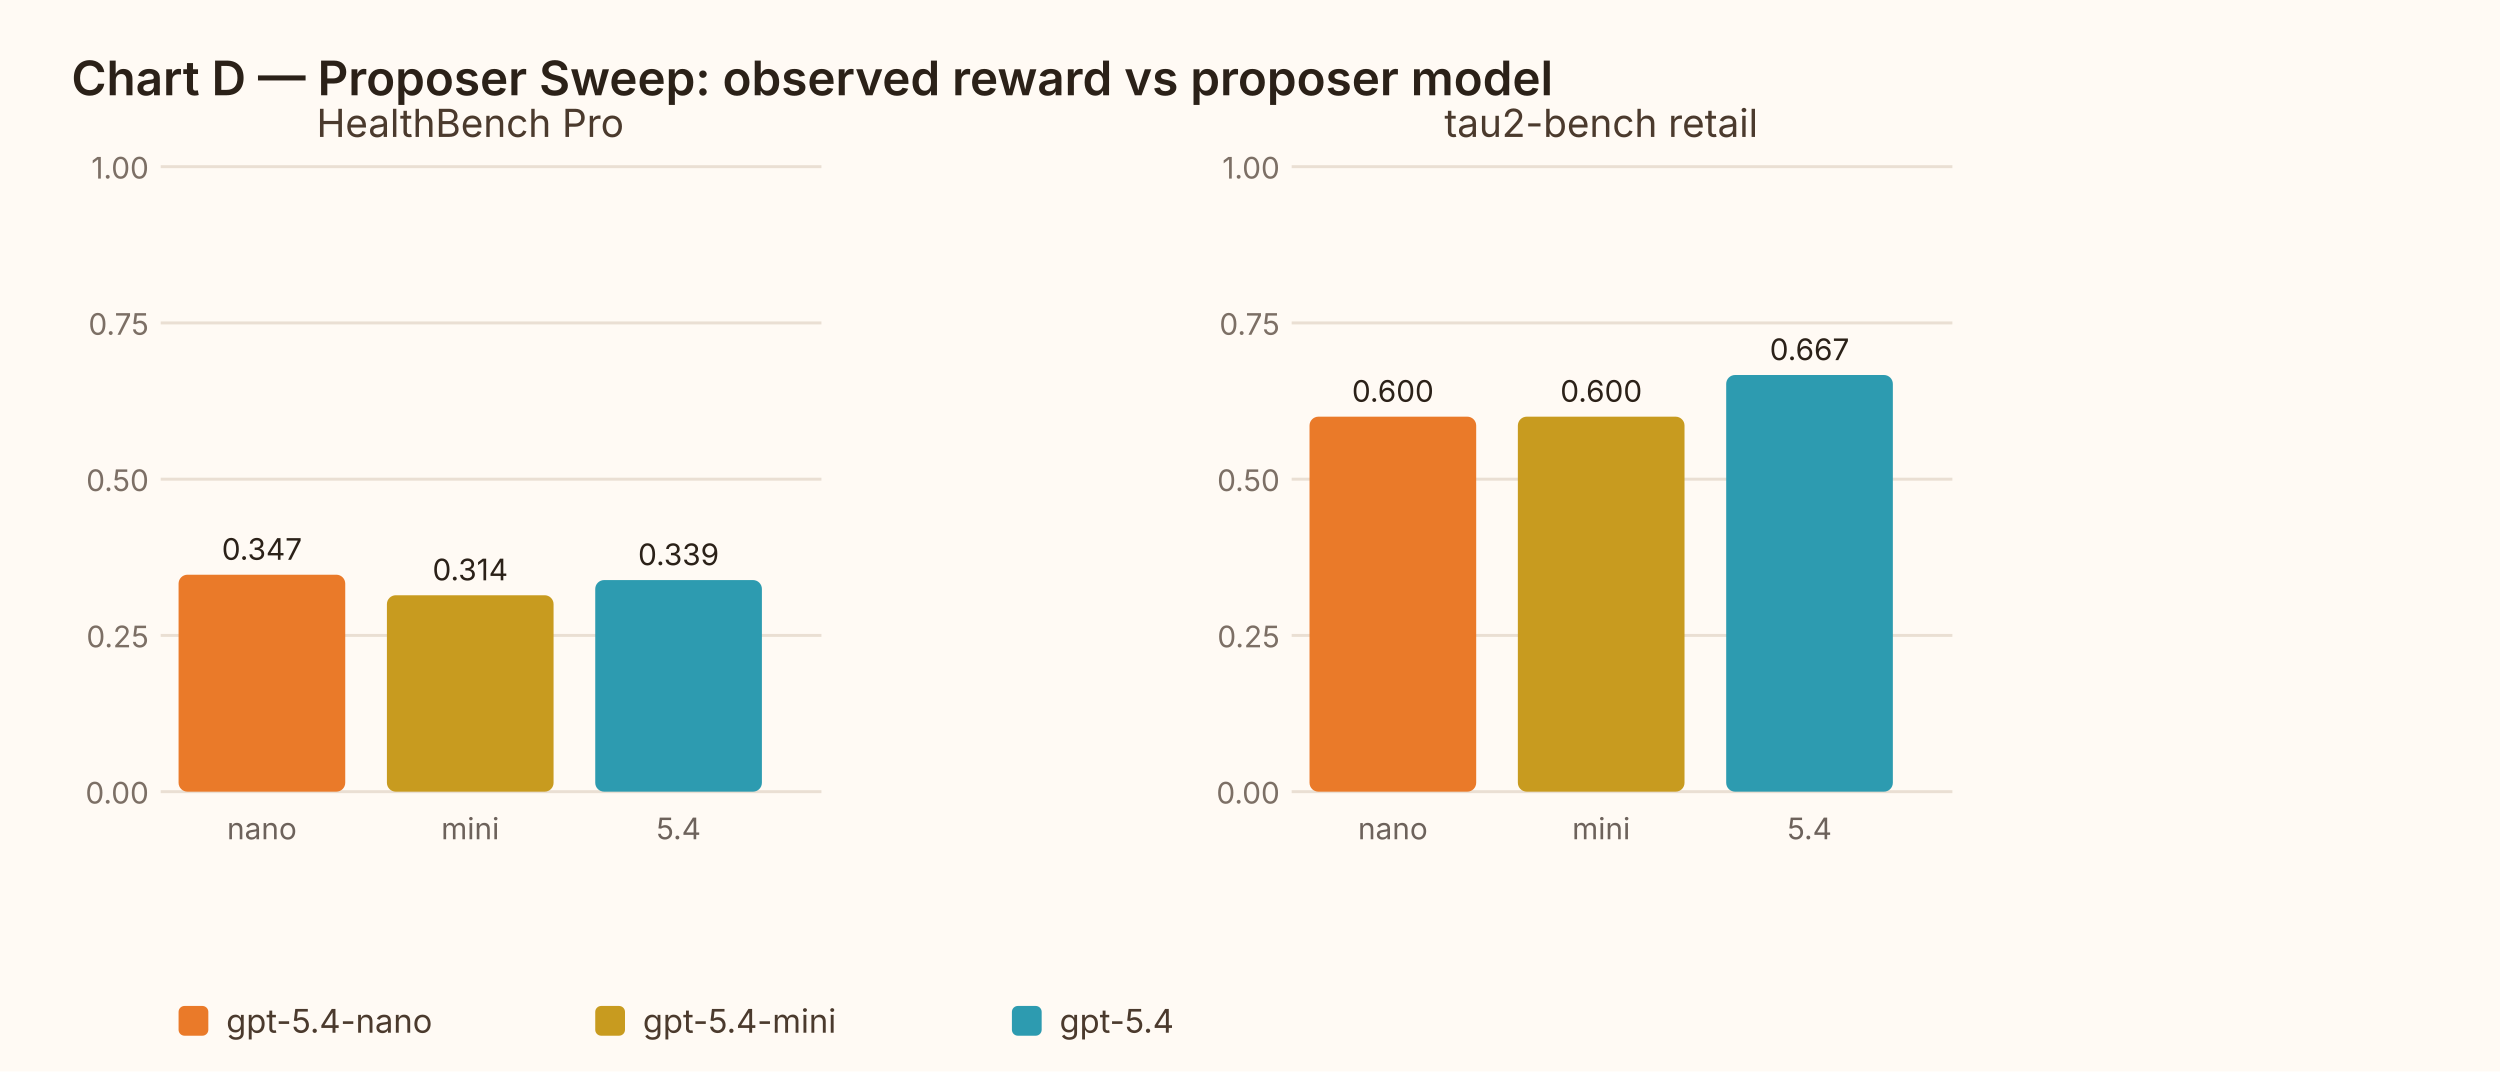
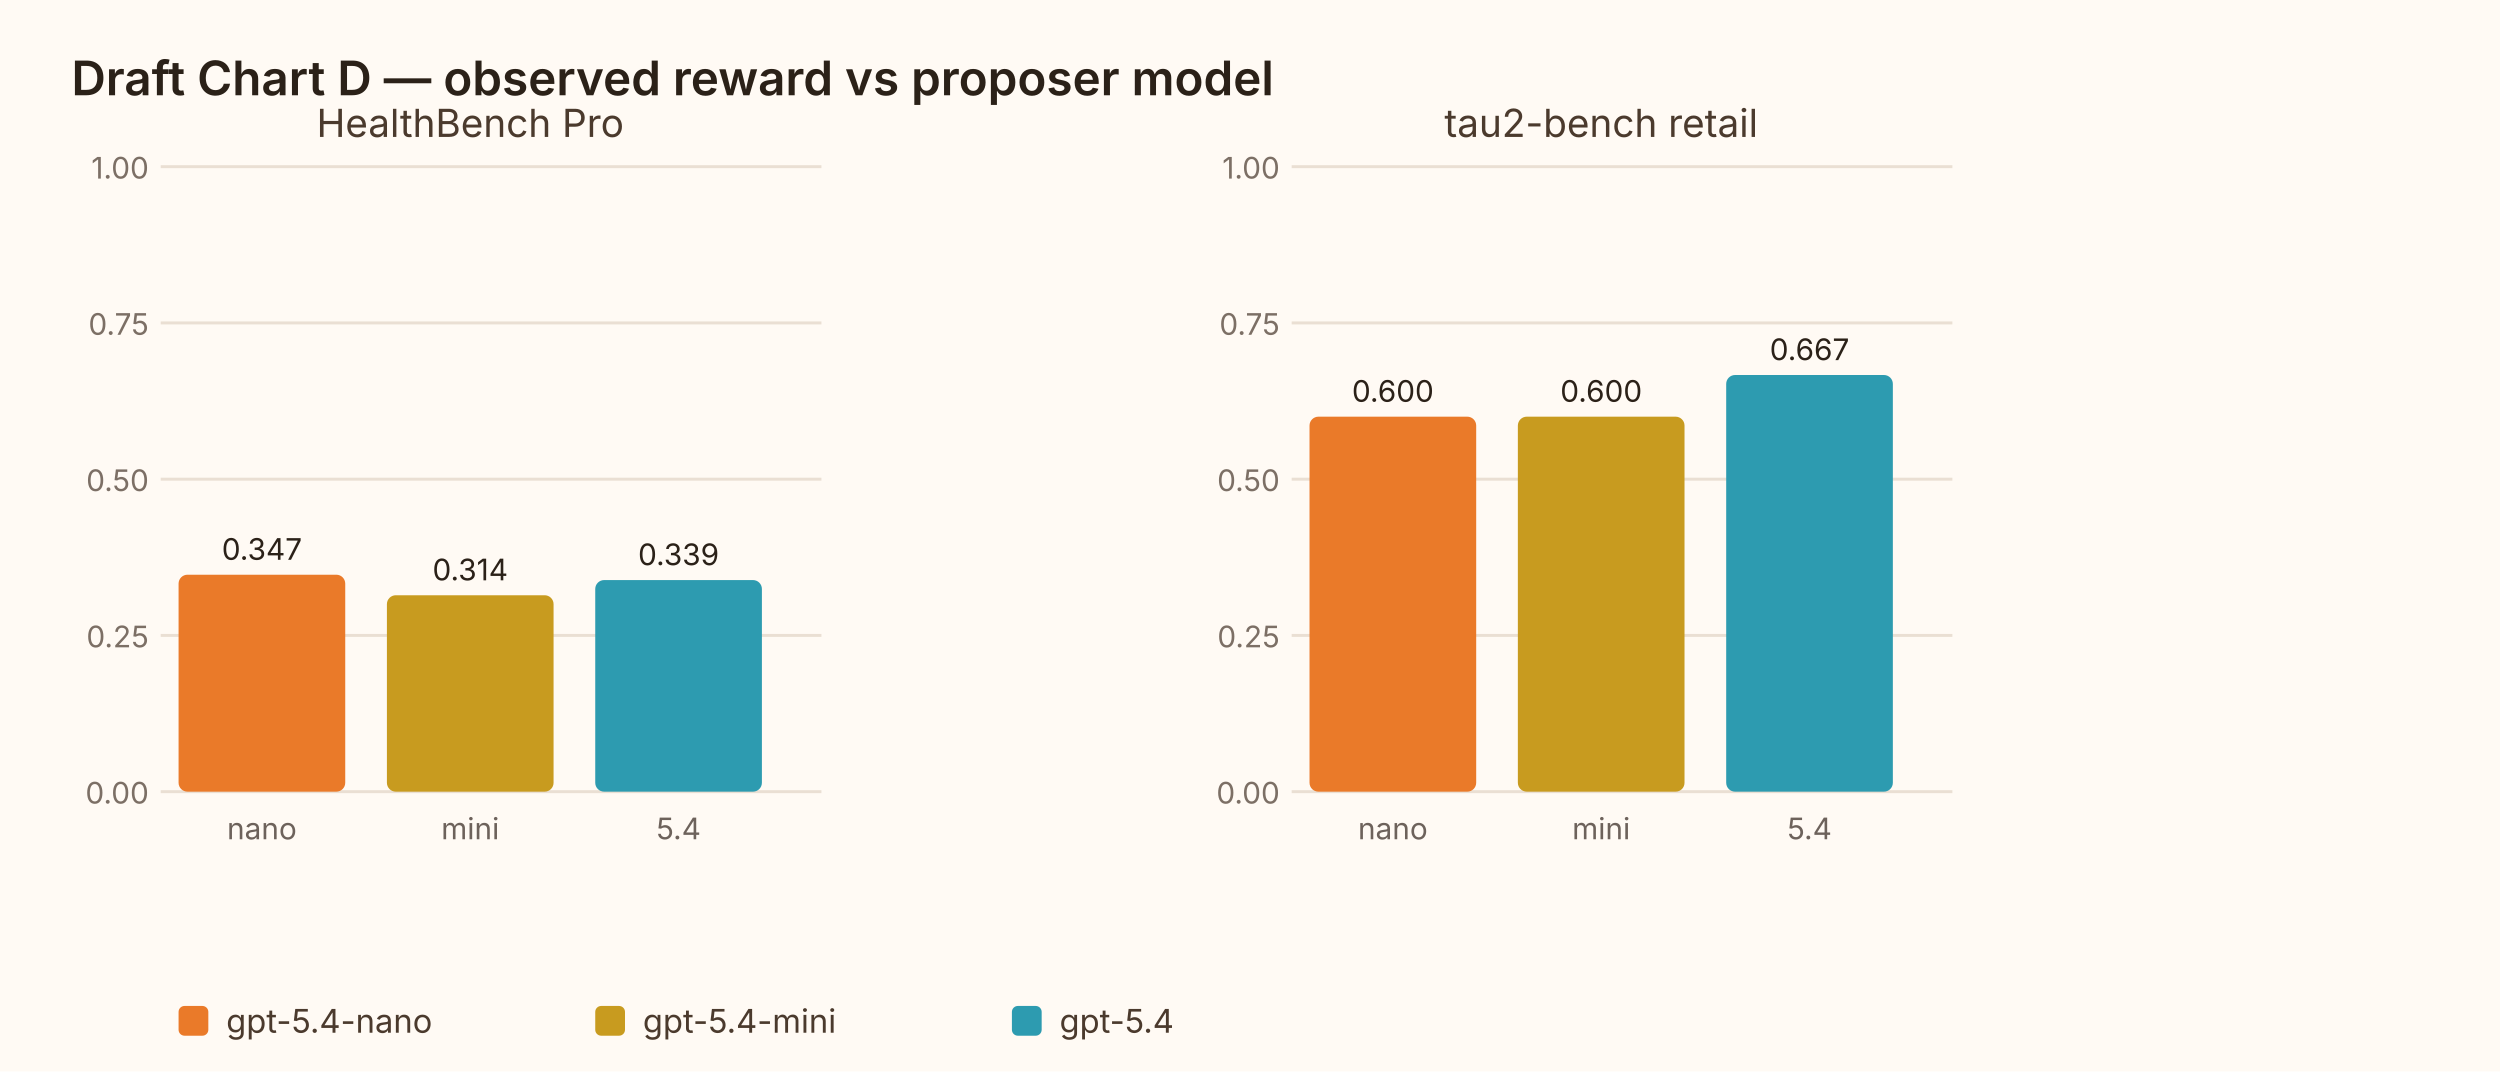
<svg xmlns="http://www.w3.org/2000/svg" width="840" height="360" viewBox="0 0 840 360">
  <rect width="100%" height="100%" fill="#fffaf4" />
-   <text x="24" y="32" fill="#2b2118" font-family="Inter, sans-serif" font-size="16" font-weight="600">Chart D — Proposer Sweep: observed reward vs proposer model</text>
+   <text x="24" y="32" fill="#2b2118" font-family="Inter, sans-serif" font-size="16" font-weight="600">Draft Chart D — observed reward vs proposer model</text>
  <text x="158" y="46" fill="#4b3a2d" font-family="Inter, sans-serif" font-size="13" text-anchor="middle">HealthBench Pro</text>
  <line x1="54" x2="276" y1="266.0" y2="266.0" stroke="#eadfd3" stroke-width="1" />
  <text x="50" y="270.0" fill="#7c6f65" font-family="Inter, sans-serif" font-size="10" text-anchor="end">0.00</text>
  <line x1="54" x2="276" y1="213.5" y2="213.5" stroke="#eadfd3" stroke-width="1" />
  <text x="50" y="217.5" fill="#7c6f65" font-family="Inter, sans-serif" font-size="10" text-anchor="end">0.25</text>
  <line x1="54" x2="276" y1="161.0" y2="161.0" stroke="#eadfd3" stroke-width="1" />
  <text x="50" y="165.0" fill="#7c6f65" font-family="Inter, sans-serif" font-size="10" text-anchor="end">0.50</text>
  <line x1="54" x2="276" y1="108.5" y2="108.5" stroke="#eadfd3" stroke-width="1" />
  <text x="50" y="112.5" fill="#7c6f65" font-family="Inter, sans-serif" font-size="10" text-anchor="end">0.75</text>
  <line x1="54" x2="276" y1="56.0" y2="56.0" stroke="#eadfd3" stroke-width="1" />
  <text x="50" y="60.0" fill="#7c6f65" font-family="Inter, sans-serif" font-size="10" text-anchor="end">1.00</text>
  <rect x="60" y="193.1" width="56" height="72.9" fill="#ea7a29" rx="3" />
  <text x="88" y="188.1" fill="#2b2118" font-family="Inter, sans-serif" font-size="10" text-anchor="middle">0.347</text>
  <text x="88" y="282" fill="#6d625b" font-family="Inter, sans-serif" font-size="10" text-anchor="middle">nano</text>
  <rect x="130" y="200.0" width="56" height="66.0" fill="#c89b1f" rx="3" />
  <text x="158" y="195.0" fill="#2b2118" font-family="Inter, sans-serif" font-size="10" text-anchor="middle">0.314</text>
  <text x="158" y="282" fill="#6d625b" font-family="Inter, sans-serif" font-size="10" text-anchor="middle">mini</text>
  <rect x="200" y="194.9" width="56" height="71.1" fill="#2d9bb0" rx="3" />
  <text x="228" y="189.9" fill="#2b2118" font-family="Inter, sans-serif" font-size="10" text-anchor="middle">0.339</text>
  <text x="228" y="282" fill="#6d625b" font-family="Inter, sans-serif" font-size="10" text-anchor="middle">5.4</text>
  <text x="538" y="46" fill="#4b3a2d" font-family="Inter, sans-serif" font-size="13" text-anchor="middle">tau2-bench retail</text>
  <line x1="434" x2="656" y1="266.0" y2="266.0" stroke="#eadfd3" stroke-width="1" />
  <text x="430" y="270.0" fill="#7c6f65" font-family="Inter, sans-serif" font-size="10" text-anchor="end">0.00</text>
  <line x1="434" x2="656" y1="213.5" y2="213.5" stroke="#eadfd3" stroke-width="1" />
  <text x="430" y="217.5" fill="#7c6f65" font-family="Inter, sans-serif" font-size="10" text-anchor="end">0.25</text>
  <line x1="434" x2="656" y1="161.0" y2="161.0" stroke="#eadfd3" stroke-width="1" />
  <text x="430" y="165.0" fill="#7c6f65" font-family="Inter, sans-serif" font-size="10" text-anchor="end">0.50</text>
  <line x1="434" x2="656" y1="108.5" y2="108.5" stroke="#eadfd3" stroke-width="1" />
  <text x="430" y="112.5" fill="#7c6f65" font-family="Inter, sans-serif" font-size="10" text-anchor="end">0.75</text>
  <line x1="434" x2="656" y1="56.0" y2="56.0" stroke="#eadfd3" stroke-width="1" />
  <text x="430" y="60.0" fill="#7c6f65" font-family="Inter, sans-serif" font-size="10" text-anchor="end">1.00</text>
  <rect x="440" y="140.0" width="56" height="126.0" fill="#ea7a29" rx="3" />
  <text x="468" y="135.0" fill="#2b2118" font-family="Inter, sans-serif" font-size="10" text-anchor="middle">0.600</text>
  <text x="468" y="282" fill="#6d625b" font-family="Inter, sans-serif" font-size="10" text-anchor="middle">nano</text>
  <rect x="510" y="140.0" width="56" height="126.0" fill="#c89b1f" rx="3" />
  <text x="538" y="135.0" fill="#2b2118" font-family="Inter, sans-serif" font-size="10" text-anchor="middle">0.600</text>
  <text x="538" y="282" fill="#6d625b" font-family="Inter, sans-serif" font-size="10" text-anchor="middle">mini</text>
  <rect x="580" y="126.0" width="56" height="140.0" fill="#2d9bb0" rx="3" />
  <text x="608" y="121.0" fill="#2b2118" font-family="Inter, sans-serif" font-size="10" text-anchor="middle">0.667</text>
  <text x="608" y="282" fill="#6d625b" font-family="Inter, sans-serif" font-size="10" text-anchor="middle">5.4</text>
  <rect x="60" y="338" width="10" height="10" fill="#ea7a29" rx="2" />
  <text x="76" y="347" fill="#4b3a2d" font-family="Inter, sans-serif" font-size="11">gpt-5.4-nano</text>
  <rect x="200" y="338" width="10" height="10" fill="#c89b1f" rx="2" />
  <text x="216" y="347" fill="#4b3a2d" font-family="Inter, sans-serif" font-size="11">gpt-5.4-mini</text>
  <rect x="340" y="338" width="10" height="10" fill="#2d9bb0" rx="2" />
  <text x="356" y="347" fill="#4b3a2d" font-family="Inter, sans-serif" font-size="11">gpt-5.4</text>
</svg>
